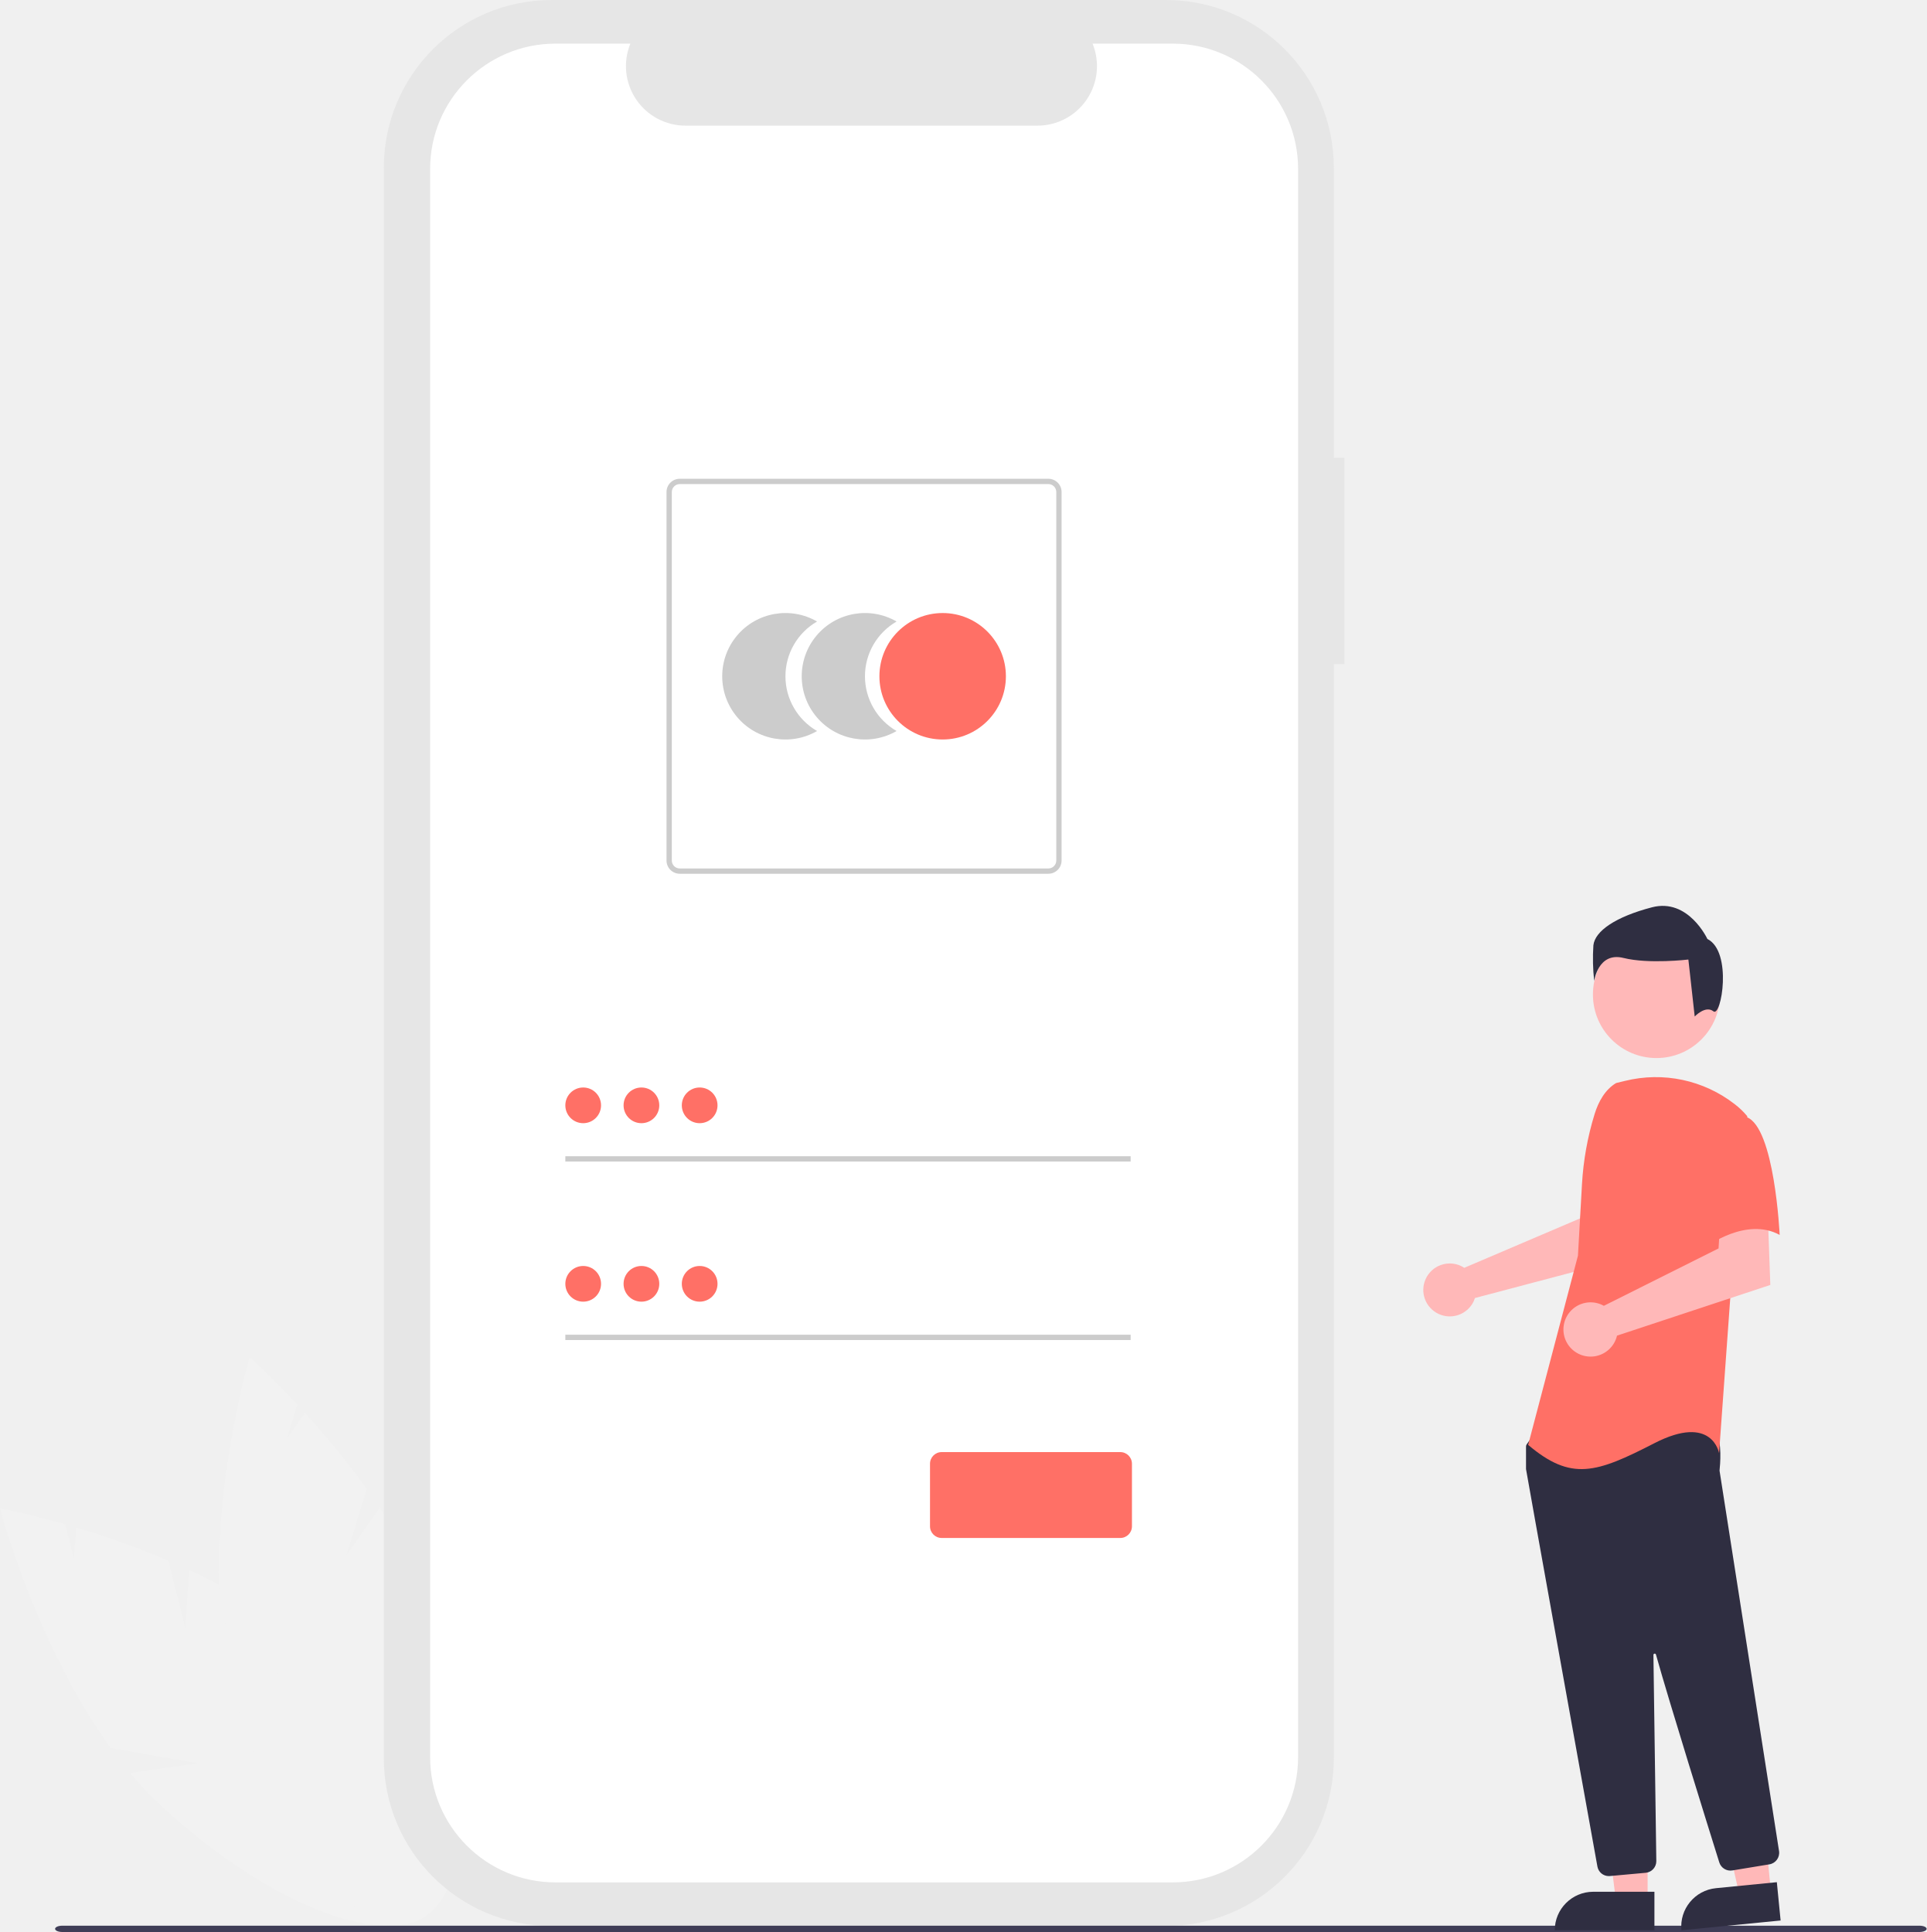
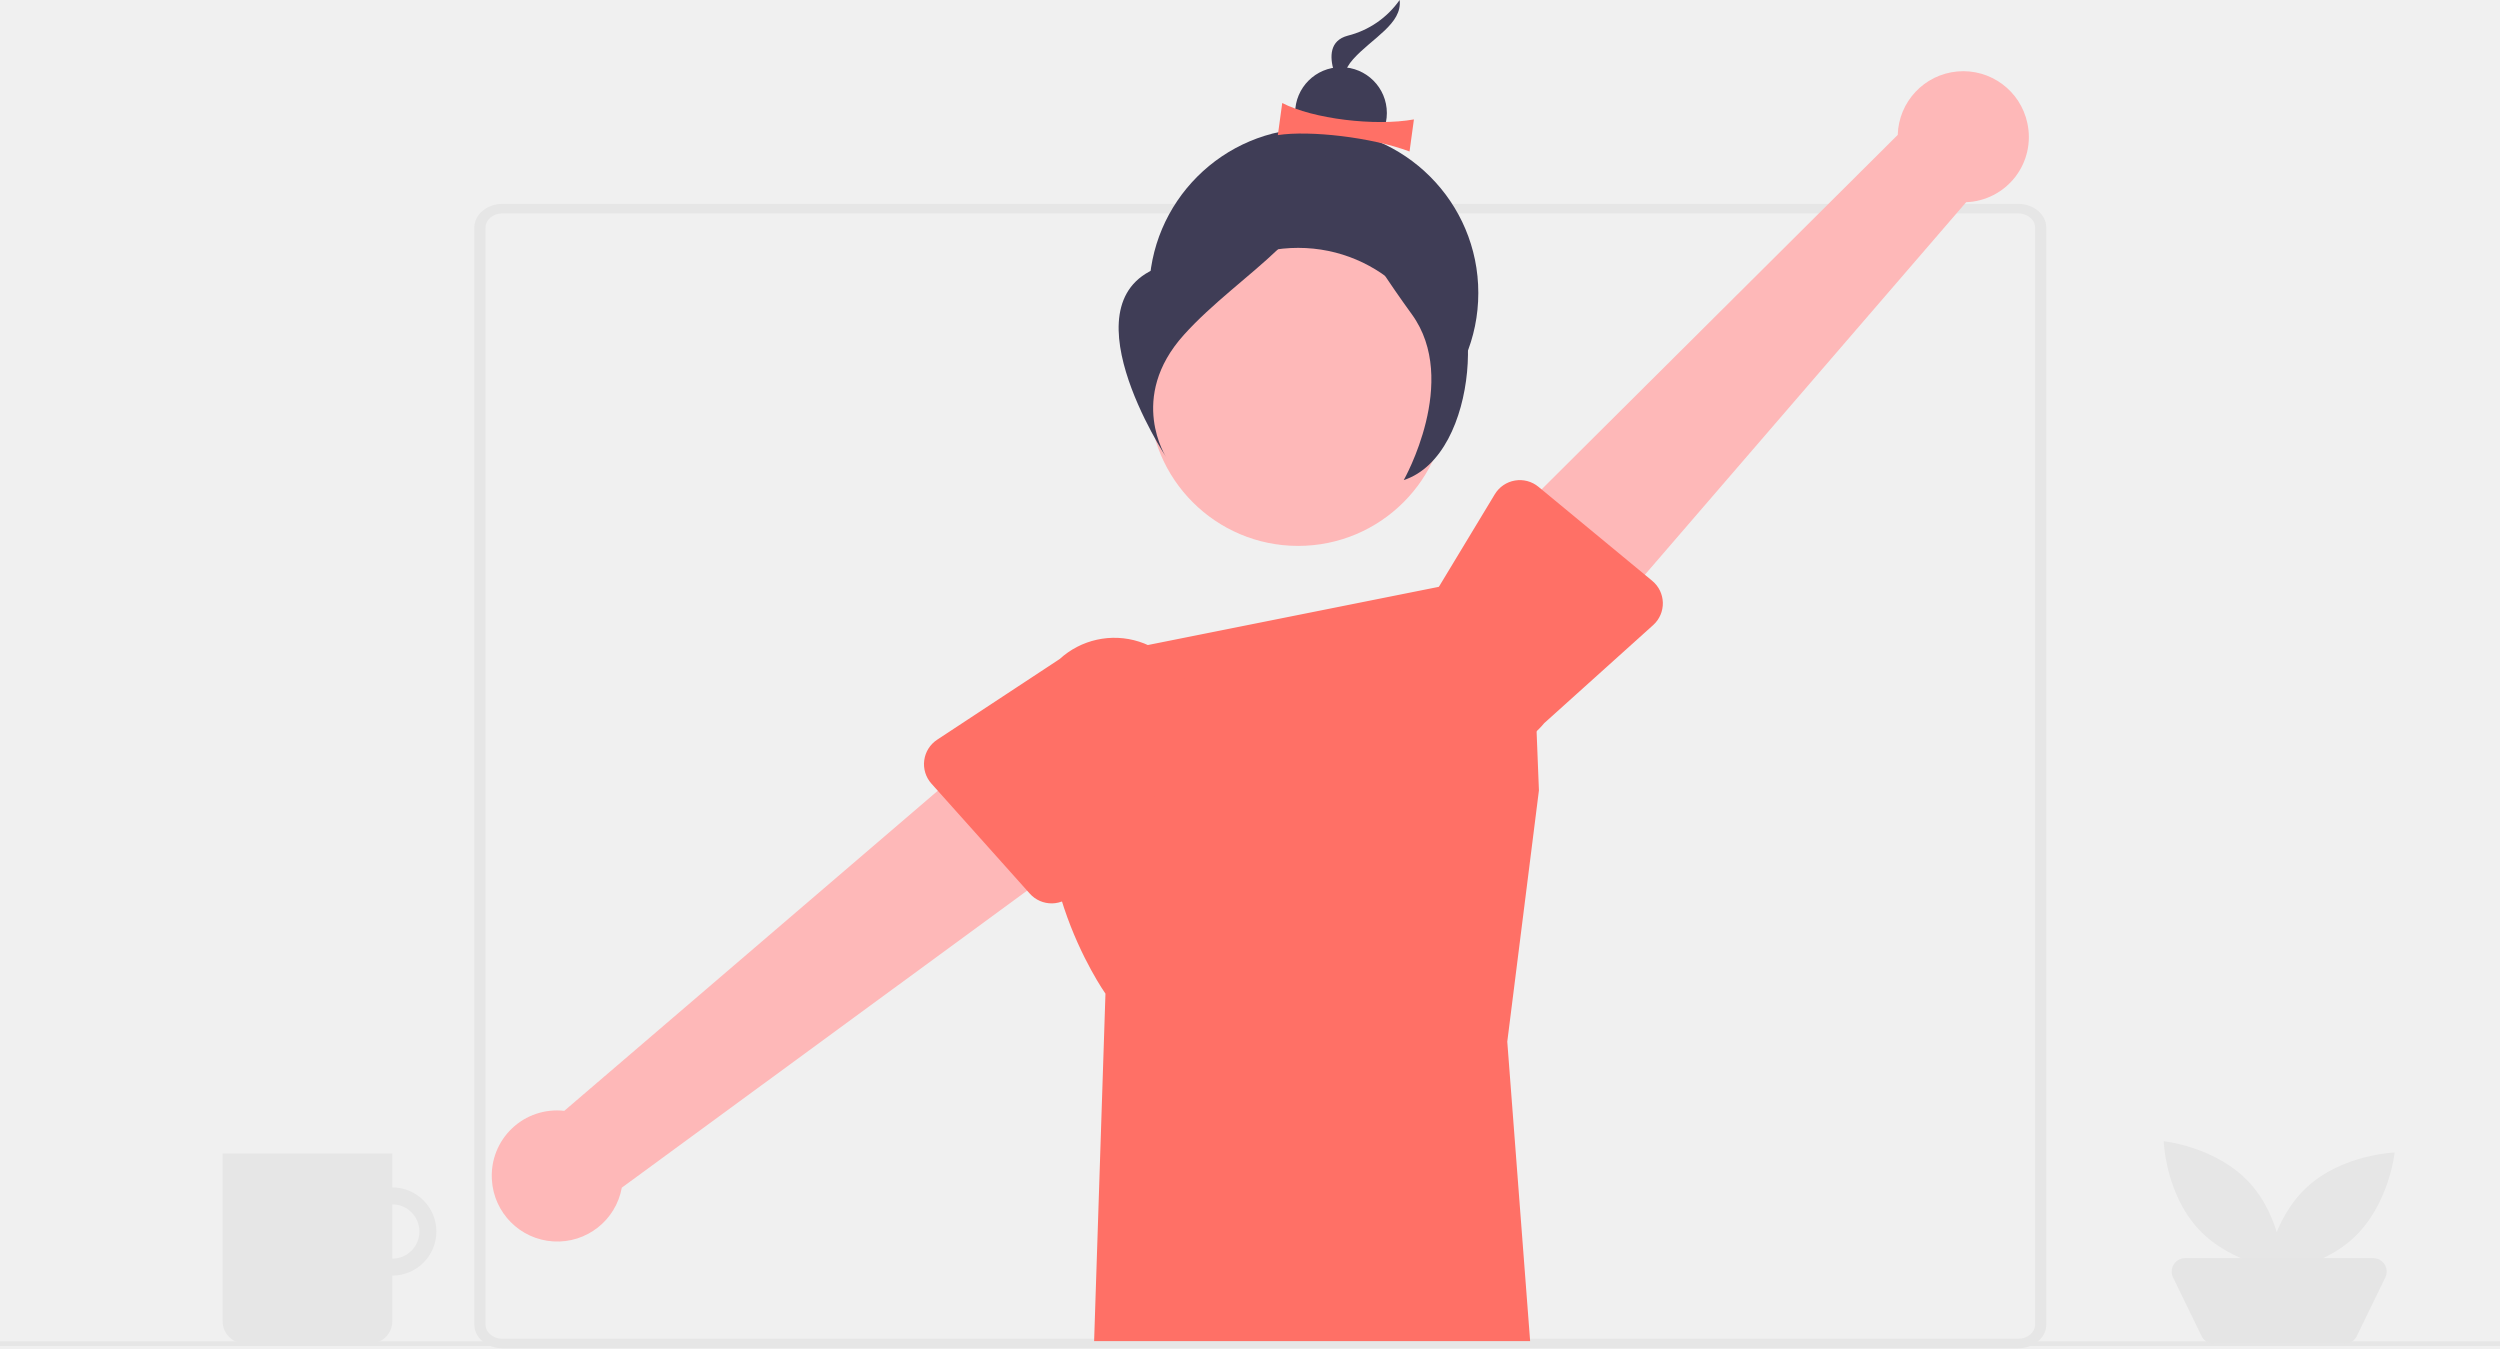
- <svg xmlns="http://www.w3.org/2000/svg" data-name="Layer 1" width="744.848" height="747.077" viewBox="0 0 744.848 747.077">
-   <path id="fa3b9e12-7275-481e-bee9-64fd9595a50d-57" data-name="Path 1" d="M299.205,705.809l-6.56-25.872a335.967,335.967,0,0,0-35.643-12.788l-.828,12.024-3.358-13.247c-15.021-4.294-25.24-6.183-25.24-6.183s13.8,52.489,42.754,92.617l33.734,5.926-26.207,3.779a135.926,135.926,0,0,0,11.719,12.422c42.115,39.092,89.024,57.028,104.773,40.06s-5.625-62.412-47.74-101.5c-13.056-12.119-29.457-21.844-45.875-29.5Z" transform="translate(-227.576 -76.46149)" fill="#f2f2f2" />
-   <path id="bde08021-c30f-4979-a9d8-cb90b72b5ca2-58" data-name="Path 2" d="M361.591,677.706l7.758-25.538a335.94,335.94,0,0,0-23.9-29.371l-6.924,9.865,3.972-13.076c-10.641-11.436-18.412-18.335-18.412-18.335s-15.315,52.067-11.275,101.384l25.815,22.51-24.392-10.312a135.919,135.919,0,0,0,3.614,16.694c15.846,55.234,46.731,94.835,68.983,88.451s27.446-56.335,11.6-111.569c-4.912-17.123-13.926-33.926-24.023-48.965Z" transform="translate(-227.576 -76.46149)" fill="#f2f2f2" />
-   <path id="b3ac2088-de9b-4f7f-bc99-0ed9705c1a9d-59" data-name="Path 22" d="M747.327,253.445h-4.092v-112.1a64.883,64.883,0,0,0-64.883-64.883H440.845a64.883,64.883,0,0,0-64.883,64.883v615a64.883,64.883,0,0,0,64.883,64.883H678.352a64.883,64.883,0,0,0,64.882-64.883v-423.105h4.092Z" transform="translate(-227.576 -76.46149)" fill="#e6e6e6" />
-   <path id="b2715b96-3117-487c-acc0-20904544b5b7-60" data-name="Path 23" d="M680.97,93.335h-31a23.02,23.02,0,0,1-21.316,31.714H492.589a23.02,23.02,0,0,1-21.314-31.714H442.319a48.454,48.454,0,0,0-48.454,48.454v614.107a48.454,48.454,0,0,0,48.454,48.454H680.97a48.454,48.454,0,0,0,48.454-48.454h0V141.788a48.454,48.454,0,0,0-48.454-48.453Z" transform="translate(-227.576 -76.46149)" fill="#fff" />
-   <path id="b06d66ec-6c84-45dd-8c27-1263a6253192-61" data-name="Path 6" d="M531.234,337.965a24.437,24.437,0,0,1,12.23-21.174,24.45,24.45,0,1,0,0,42.345A24.434,24.434,0,0,1,531.234,337.965Z" transform="translate(-227.576 -76.46149)" fill="#ccc" />
-   <path id="e73810fe-4cf4-40cc-8c7c-ca544ce30bd4-62" data-name="Path 7" d="M561.971,337.965a24.436,24.436,0,0,1,12.23-21.174,24.45,24.45,0,1,0,0,42.345A24.434,24.434,0,0,1,561.971,337.965Z" transform="translate(-227.576 -76.46149)" fill="#ccc" />
-   <circle id="a4813fcf-056e-4514-bb8b-e6506f49341f" data-name="Ellipse 1" cx="364.434" cy="261.502" r="24.45" fill="#ff7066" />
-   <path id="bbe451c3-febc-41ba-8083-4c8307a2e73e-63" data-name="Path 8" d="M632.872,414.33h-142.5a5.123,5.123,0,0,1-5.117-5.117v-142.5a5.123,5.123,0,0,1,5.117-5.117h142.5a5.123,5.123,0,0,1,5.117,5.117v142.5A5.123,5.123,0,0,1,632.872,414.33Zm-142.5-150.686a3.073,3.073,0,0,0-3.07,3.07v142.5a3.073,3.073,0,0,0,3.07,3.07h142.5a3.073,3.073,0,0,0,3.07-3.07v-142.5a3.073,3.073,0,0,0-3.07-3.07Z" transform="translate(-227.576 -76.46149)" fill="#ccc" />
-   <rect id="bb28937d-932f-4fdf-befe-f406e51091fe" data-name="Rectangle 1" x="218.562" y="447.102" width="218.552" height="2.047" fill="#ccc" />
-   <circle id="fcef55fc-4968-45b2-93bb-1a1080c85fc7" data-name="Ellipse 2" cx="225.464" cy="427.42" r="6.902" fill="#ff7066" />
-   <rect id="ff33d889-4c74-4b91-85ef-b4882cc8fe76" data-name="Rectangle 2" x="218.562" y="516.118" width="218.552" height="2.047" fill="#ccc" />
-   <circle id="e8fa0310-b872-4adf-aedd-0c6eda09f3b8" data-name="Ellipse 3" cx="225.464" cy="496.437" r="6.902" fill="#ff7066" />
-   <path d="M660.69,671.172H591.622a4.505,4.505,0,0,1-4.5-4.5v-24.208a4.505,4.505,0,0,1,4.5-4.5h69.068a4.505,4.505,0,0,1,4.5,4.5v24.208A4.505,4.505,0,0,1,660.69,671.172Z" transform="translate(-227.576 -76.46149)" fill="#ff7066" />
-   <circle id="e12ee00d-aa4a-4413-a013-11d20b7f97f7" data-name="Ellipse 7" cx="247.978" cy="427.42" r="6.902" fill="#ff7066" />
-   <circle id="f58f497e-6949-45c8-be5f-eee2aa0f6586" data-name="Ellipse 8" cx="270.492" cy="427.42" r="6.902" fill="#ff7066" />
-   <circle id="b4d4939a-c6e6-4f4d-ba6c-e8b05485017d" data-name="Ellipse 9" cx="247.978" cy="496.437" r="6.902" fill="#ff7066" />
-   <circle id="aff120b1-519b-4e96-ac87-836aa55663de" data-name="Ellipse 10" cx="270.492" cy="496.437" r="6.902" fill="#ff7066" />
-   <path id="f1094013-1297-477a-ac57-08eac07c4bd5-64" data-name="Path 88" d="M969.642,823.539H251.656c-1.537,0-2.782-.546-2.782-1.218s1.245-1.219,2.782-1.219H969.642c1.536,0,2.782.546,2.782,1.219S971.178,823.539,969.642,823.539Z" transform="translate(-227.576 -76.46149)" fill="#3f3d56" />
-   <path d="M792.253,565.923a10.094,10.094,0,0,1,1.411.787l44.852-19.143,1.601-11.815,17.922-.11-1.059,27.098-59.2,15.656a10.608,10.608,0,0,1-.447,1.208,10.235,10.235,0,1,1-5.079-13.682Z" transform="translate(-227.576 -76.46149)" fill="#ffb8b8" />
-   <polygon points="636.98 735.021 624.72 735.021 618.888 687.733 636.982 687.734 636.98 735.021" fill="#ffb8b8" />
-   <path d="M615.963,731.518h23.644a0,0,0,0,1,0,0v14.887a0,0,0,0,1,0,0H601.076a0,0,0,0,1,0,0v0A14.887,14.887,0,0,1,615.963,731.518Z" fill="#2f2e41" />
-   <polygon points="684.66 731.557 672.459 732.759 662.018 686.271 680.025 684.497 684.66 731.557" fill="#ffb8b8" />
-   <path d="M891.686,806.128h23.644a0,0,0,0,1,0,0v14.887a0,0,0,0,1,0,0H876.799a0,0,0,0,1,0,0v0A14.887,14.887,0,0,1,891.686,806.128Z" transform="translate(-303.0087 15.2906) rotate(-5.62529)" fill="#2f2e41" />
-   <circle cx="640.393" cy="384.574" r="24.561" fill="#ffb8b8" />
-   <path d="M849.556,801.919a4.471,4.471,0,0,1-4.415-3.697c-6.346-35.226-27.088-150.405-27.584-153.596a1.427,1.427,0,0,1-.016-.222v-8.588a1.489,1.489,0,0,1,.279-.872l2.74-3.838a1.478,1.478,0,0,1,1.144-.625c15.622-.732,66.784-2.879,69.256.209h0c2.482,3.104,1.605,12.507,1.404,14.36l.01.193,22.985,146.995a4.512,4.512,0,0,1-3.715,5.135l-14.356,2.365a4.521,4.521,0,0,1-5.025-3.093c-4.44-14.188-19.329-61.918-24.489-80.387a.499.499,0,0,0-.98.139c.258,17.605.881,62.523,1.096,78.037l.023,1.671a4.518,4.518,0,0,1-4.093,4.536l-13.844,1.258C849.836,801.914,849.695,801.919,849.556,801.919Z" transform="translate(-227.576 -76.46149)" fill="#2f2e41" />
-   <path id="ae7af94f-88d7-4204-9f07-e3651de85c05-65" data-name="Path 99" d="M852.381,495.254c-4.286,2.548-6.851,7.23-8.323,11.995a113.681,113.681,0,0,0-4.884,27.159l-1.556,27.6-19.255,73.17c16.689,14.121,26.315,10.912,48.78-.639s25.032,3.851,25.032,3.851l4.492-62.258,6.418-68.032a30.164,30.164,0,0,0-4.861-4.674,49.658,49.658,0,0,0-42.442-8.995Z" transform="translate(-227.576 -76.46149)" fill="#ff7066" />
-   <path d="M846.127,580.7a10.526,10.526,0,0,1,1.501.704l44.348-22.197.736-12.026,18.294-1.261.98,27.413L852.72,592.932a10.496,10.496,0,1,1-6.593-12.232Z" transform="translate(-227.576 -76.46149)" fill="#ffb8b8" />
-   <path id="a6768b0e-63d0-4b31-8462-9b2e0b00f0fd-66" data-name="Path 101" d="M902.766,508.412c10.912,3.851,12.834,45.574,12.834,45.574-12.837-7.06-28.241,4.493-28.241,4.493s-3.209-10.912-7.06-25.032a24.53,24.53,0,0,1,5.134-23.106S891.854,504.558,902.766,508.412Z" transform="translate(-227.576 -76.46149)" fill="#ff7066" />
-   <path id="bfd7963f-0cf8-4885-9d3a-2c00bccda2e3-67" data-name="Path 102" d="M889.991,467.531c-3.06-2.448-7.235,2.002-7.235,2.002l-2.448-22.033s-15.301,1.833-25.093-.612-11.323,8.875-11.323,8.875a78.58,78.58,0,0,1-.306-13.771c.612-5.508,8.568-11.017,22.645-14.689S887.652,439.543,887.652,439.543C897.445,444.439,893.051,469.979,889.991,467.531Z" transform="translate(-227.576 -76.46149)" fill="#2f2e41" />
+ <svg xmlns="http://www.w3.org/2000/svg" data-name="Layer 1" width="1082.096" height="583.577" viewBox="0 0 1082.096 583.577">
+   <path id="f49d3234-3c8e-421e-8fbc-1882acc2b62b-1411" data-name="Path 2362" d="M932.524,741.789H276.399c-6.707-.007-12.142-4.606-12.15-10.281v-474.768c.008-5.676,5.443-10.275,12.15-10.281H932.525c6.707.007,12.143,4.606,12.15,10.282v474.77C944.667,737.188,939.232,741.789,932.524,741.789Zm-656.125-491.218c-4.024,0-7.286,2.763-7.29,6.169v474.771c0,3.405,3.266,6.165,7.291,6.169H932.526c4.024,0,7.286-2.764,7.29-6.169v-474.771c0-3.405-3.266-6.165-7.29-6.169Z" transform="translate(-58.95203 -158.2115)" fill="#e6e6e6" />
+   <path id="aa45fc53-812a-4d29-b97e-7f1282d3d680-1412" data-name="Path 2484" d="M546.258,439.301l175-34.992,3.8,96.011-13.7,108.762,9.9,129.708H532.525l4.912-150.492s-42.112-59.417-17.303-119.308Z" transform="translate(-58.95203 -158.2115)" fill="#ff7066" />
+   <path id="ab28f9f1-3872-4572-9db3-fdc0c2b56930-1413" data-name="Path 2485" d="M936.476,211.542a28.212,28.212,0,0,1-26.5,34.191l-167.814,194.6-39.016-47.35,177.224-176.392a28.365,28.365,0,0,1,56.109-5.045Z" transform="translate(-58.95203 -158.2115)" fill="#feb8b8" />
+   <path id="e38d1f50-71d2-4502-a947-37a79b1baefe-1414" data-name="Path 2486" d="M778.697,419.095a12.636,12.636,0,0,1-4.181,9.668l-47.187,42.478a35.134,35.134,0,1,1-54.3-44.6l32.941-54.51a12.65,12.65,0,0,1,18.885-3.21l49.253,40.7a12.637,12.637,0,0,1,4.589,9.483Z" transform="translate(-58.95203 -158.2115)" fill="#ff7066" />
+   <path id="a4438e3b-f1f0-4fb4-883b-23c73ca92a93-1415" data-name="Path 2487" d="M271.86,668.854a28.213,28.213,0,0,1,31.334-29.828l195.113-167.211,31.469,52.668-201.685,147.8a28.365,28.365,0,0,1-56.231-3.432Z" transform="translate(-58.95203 -158.2115)" fill="#feb8b8" />
+   <circle id="b8db2fb6-f3e1-4f6c-8969-65ed1b7fc810" data-name="Ellipse 85" cx="568.63" cy="126.81" r="71.242" fill="#3f3d56" />
+   <path id="a8ffa943-ba12-47ea-a3ce-887fe10517d1-1416" data-name="Path 2488" d="M458.995,487.325a12.638,12.638,0,0,1,5.584-8.932l53.027-34.917a35.132,35.132,0,1,1,47.291,51.967q-.149.136-.3.27l-40.751,48.961a12.65,12.65,0,0,1-19.152.34l-42.588-47.625a12.635,12.635,0,0,1-3.115-10.064Z" transform="translate(-58.95203 -158.2115)" fill="#ff7066" />
+   <circle id="b8556b8d-ea4d-44f1-881d-63b03cbd5c82" data-name="Ellipse 491" cx="561.89" cy="171.788" r="64.502" fill="#feb8b8" />
+   <path id="b12de61e-1204-4bc3-8fe3-5af6696e169c-1417" data-name="Path 574" d="M664.769,158.211a38.943,38.943,0,0,1-22.472,15.447c-15.713,4.208-.128,27.819-.128,27.819s-5.667-8.586,2.507-17.679S666.005,168.489,664.769,158.211Z" transform="translate(-58.95203 -158.2115)" fill="#3f3d56" />
+   <circle id="b3381070-dd63-42ff-a7f2-d7b052b00dac" data-name="Ellipse 87" cx="580.433" cy="48.93" r="19.854" fill="#3f3d56" />
+   <path id="a59edb5f-8afb-4734-b526-6942bc6c3436-1418" data-name="Path 575" d="M669.053,223.783c-16.186-6.122-43.136-9.226-57-7.1l1.9-13.885c13.33,6.889,40.157,10.127,57,7.1Z" transform="translate(-58.95203 -158.2115)" fill="#ff7066" />
+   <path id="a799e502-b5ec-41bb-ac2d-d7f36e72d183-1419" data-name="Path 576" d="M631.657,226.38s-20.285,33.74-67.454,46.371-.385,83.513-.385,83.513-17.012-25.775,7.526-53.072S635.369,257.233,631.657,226.38Z" transform="translate(-58.95203 -158.2115)" fill="#3f3d56" />
+   <path id="b966a1bb-b26c-4365-9b42-58e2bab2452b-1420" data-name="Path 577" d="M639.344,226.702s19.487,46.344,40.881,50.726,19.771,77.61-13.685,88.591c0,0,24.4-42.93,3.543-71.721S636.058,242.746,639.344,226.702Z" transform="translate(-58.95203 -158.2115)" fill="#3f3d56" />
+   <rect id="f9722a62-0ff9-4c04-8bc3-c55c9a508670" data-name="Rectangle 254" y="580.58" width="1082.096" height="2" fill="#e6e6e6" />
+   <path d="M247.83,691.258a19.087,19.087,0,0,0-19.086-19.088h-.001v-14.683H155.327v72.661a9.564,9.564,0,0,0,9.564,9.564h54.288a9.564,9.564,0,0,0,9.564-9.564V710.346A19.088,19.088,0,0,0,247.83,691.258Zm-19.087,11.745-0.0 0v-23.493a11.746,11.746,0,0,1,0,23.493Z" transform="translate(-58.95203 -158.2115)" fill="#e6e6e6" />
+   <path id="aa566eb5-3f42-4528-81f0-de30369d1f39-1421" data-name="Path 776" d="M1032.419,669.927c14.376,15.426,15.119,38.1,15.119,38.1s-22.565-2.338-36.941-17.764-15.119-38.1-15.119-38.1S1018.043,654.502,1032.419,669.927Z" transform="translate(-58.95203 -158.2115)" fill="#e6e6e6" />
+   <path id="abd5ca91-6d07-45db-b5e3-f61f3053fe6d-1422" data-name="Path 777" d="M1077.676,694.007c-15.426,14.376-38.1,15.119-38.1,15.119s2.338-22.565,17.764-36.941,38.1-15.119,38.1-15.119S1093.103,679.63,1077.676,694.007Z" transform="translate(-58.95203 -158.2115)" fill="#e6e6e6" />
+   <path id="ab90bebd-a5e2-40ec-8bc4-54c2d6be70fa-1423" data-name="Path 778" d="M1073.842,739.793h-56.739a5.8,5.8,0,0,1-5.219-3.265l-12.353-25.395a5.8,5.8,0,0,1,5.219-8.342h81.446a5.8,5.8,0,0,1,5.219,8.342l-12.353,25.394a5.8,5.8,0,0,1-5.219,3.265Z" transform="translate(-58.95203 -158.2115)" fill="#e5e5e5" />
</svg>
